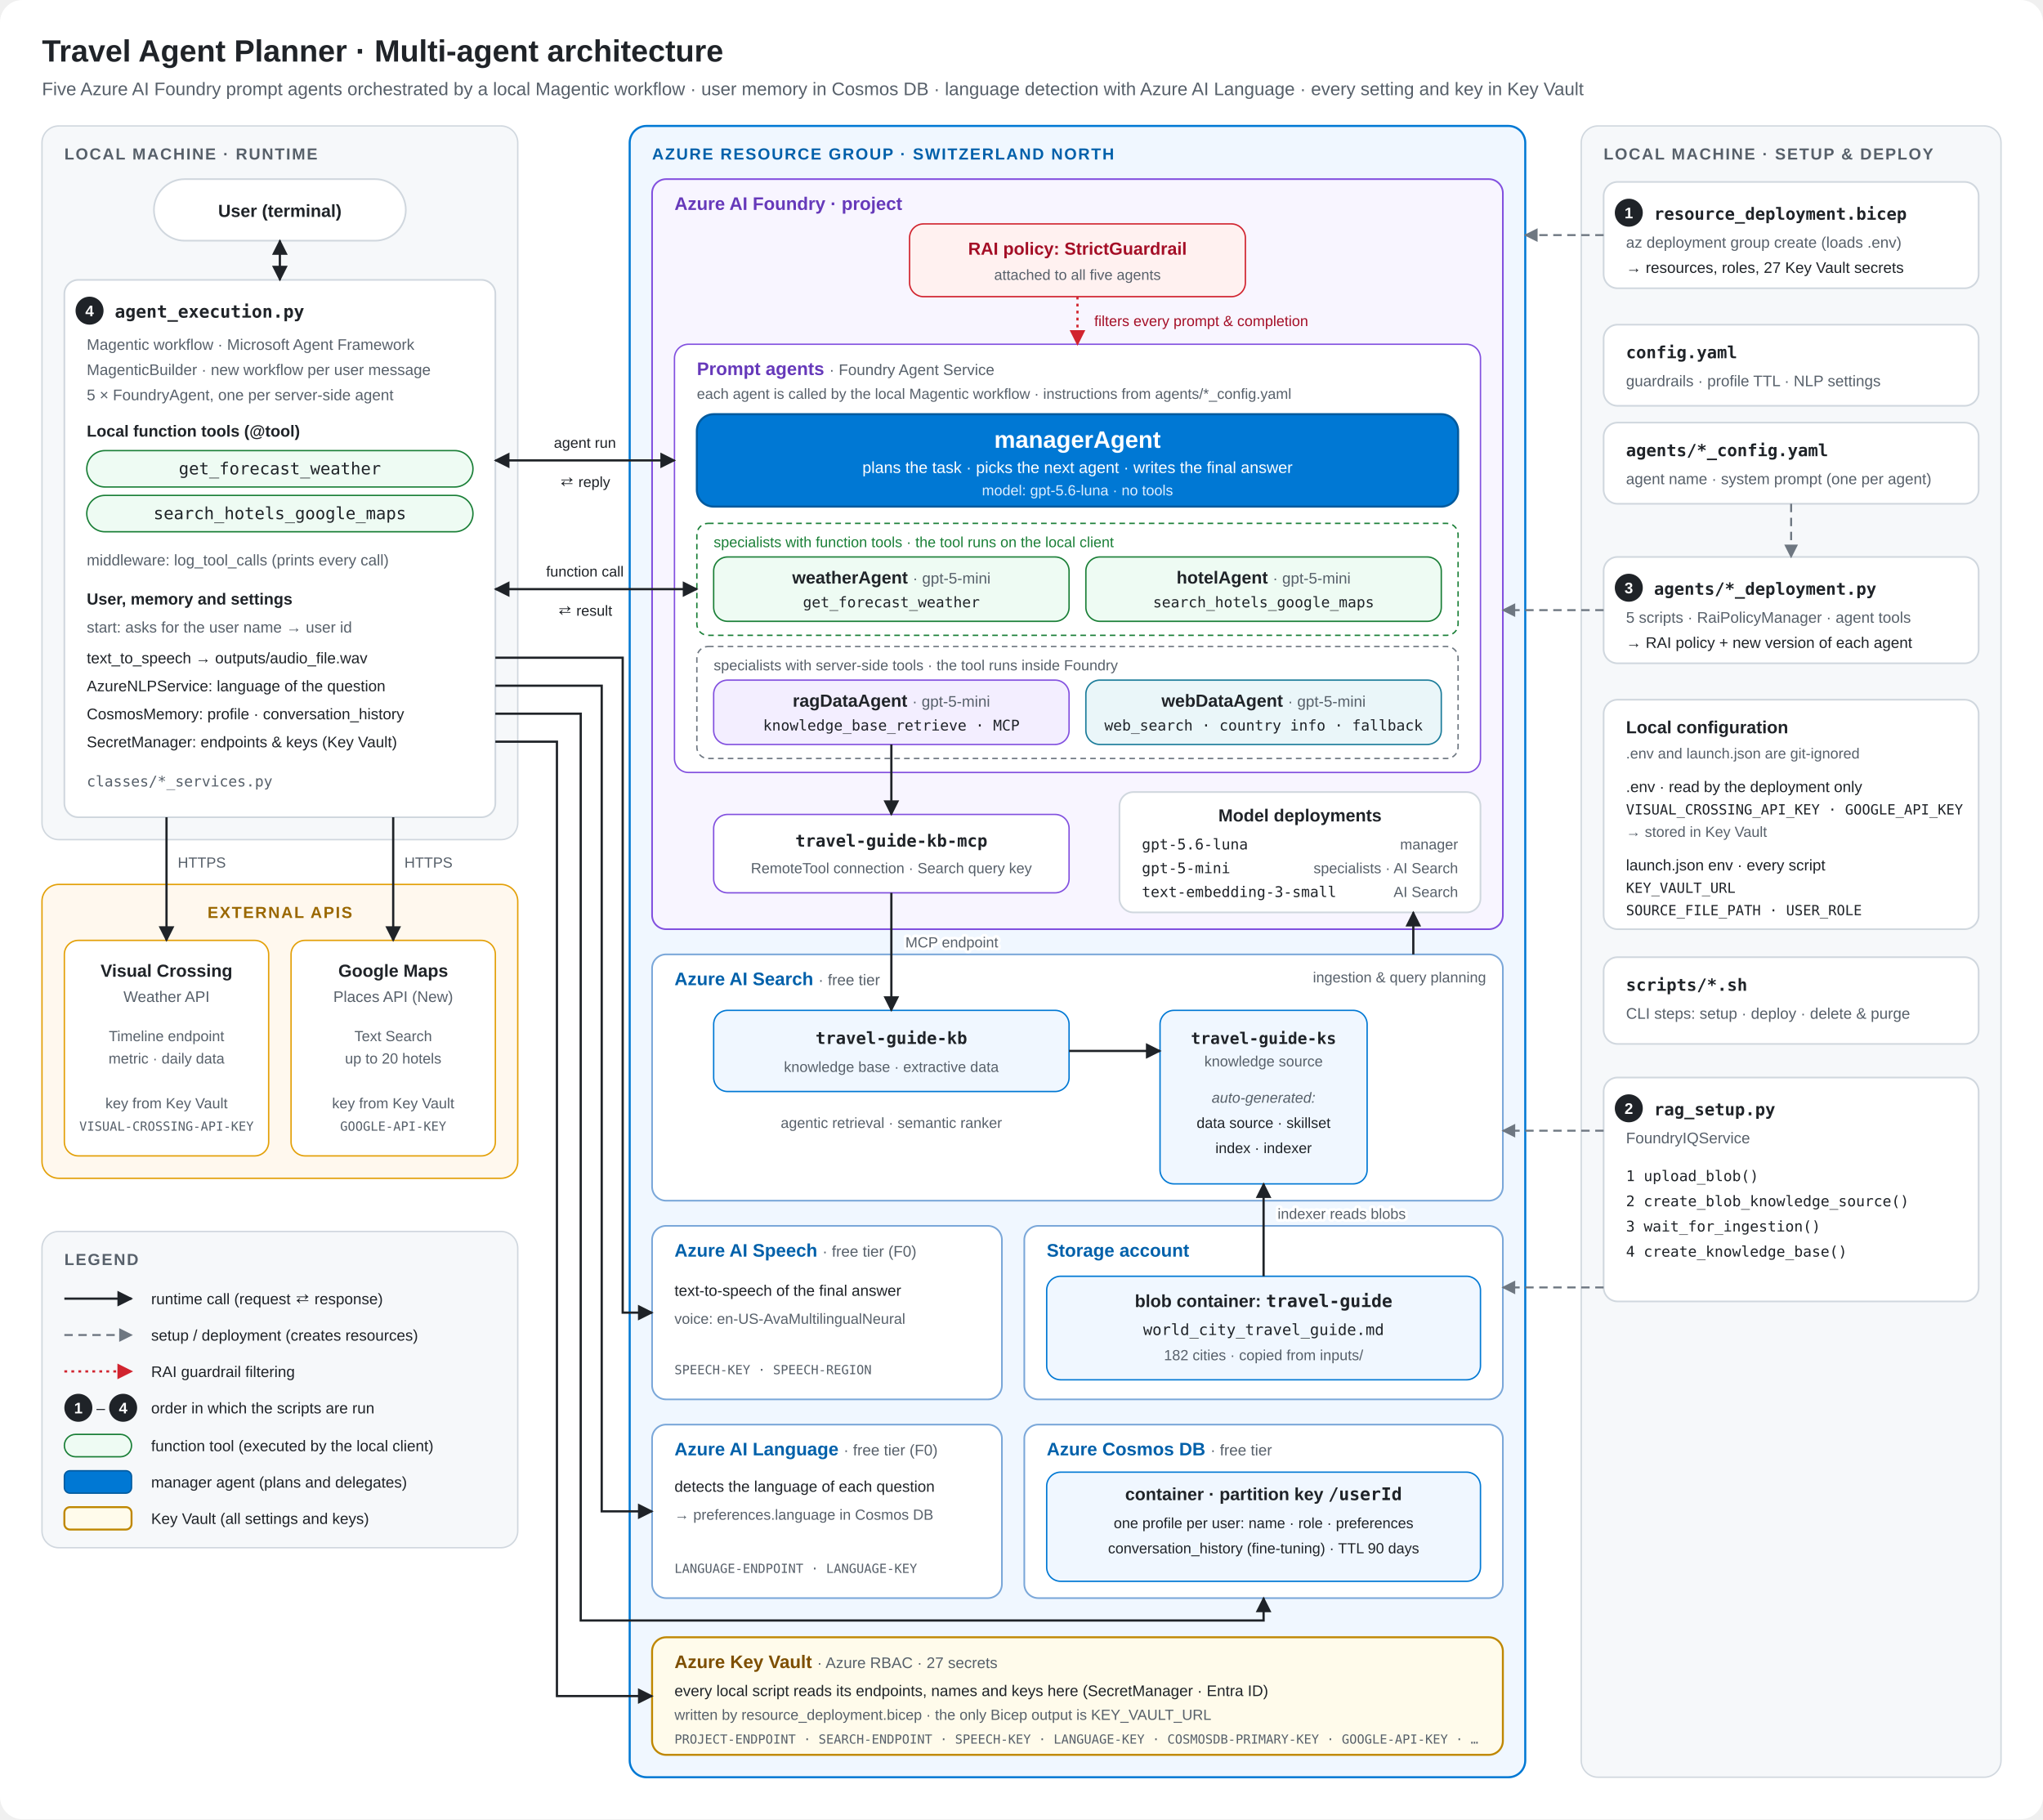
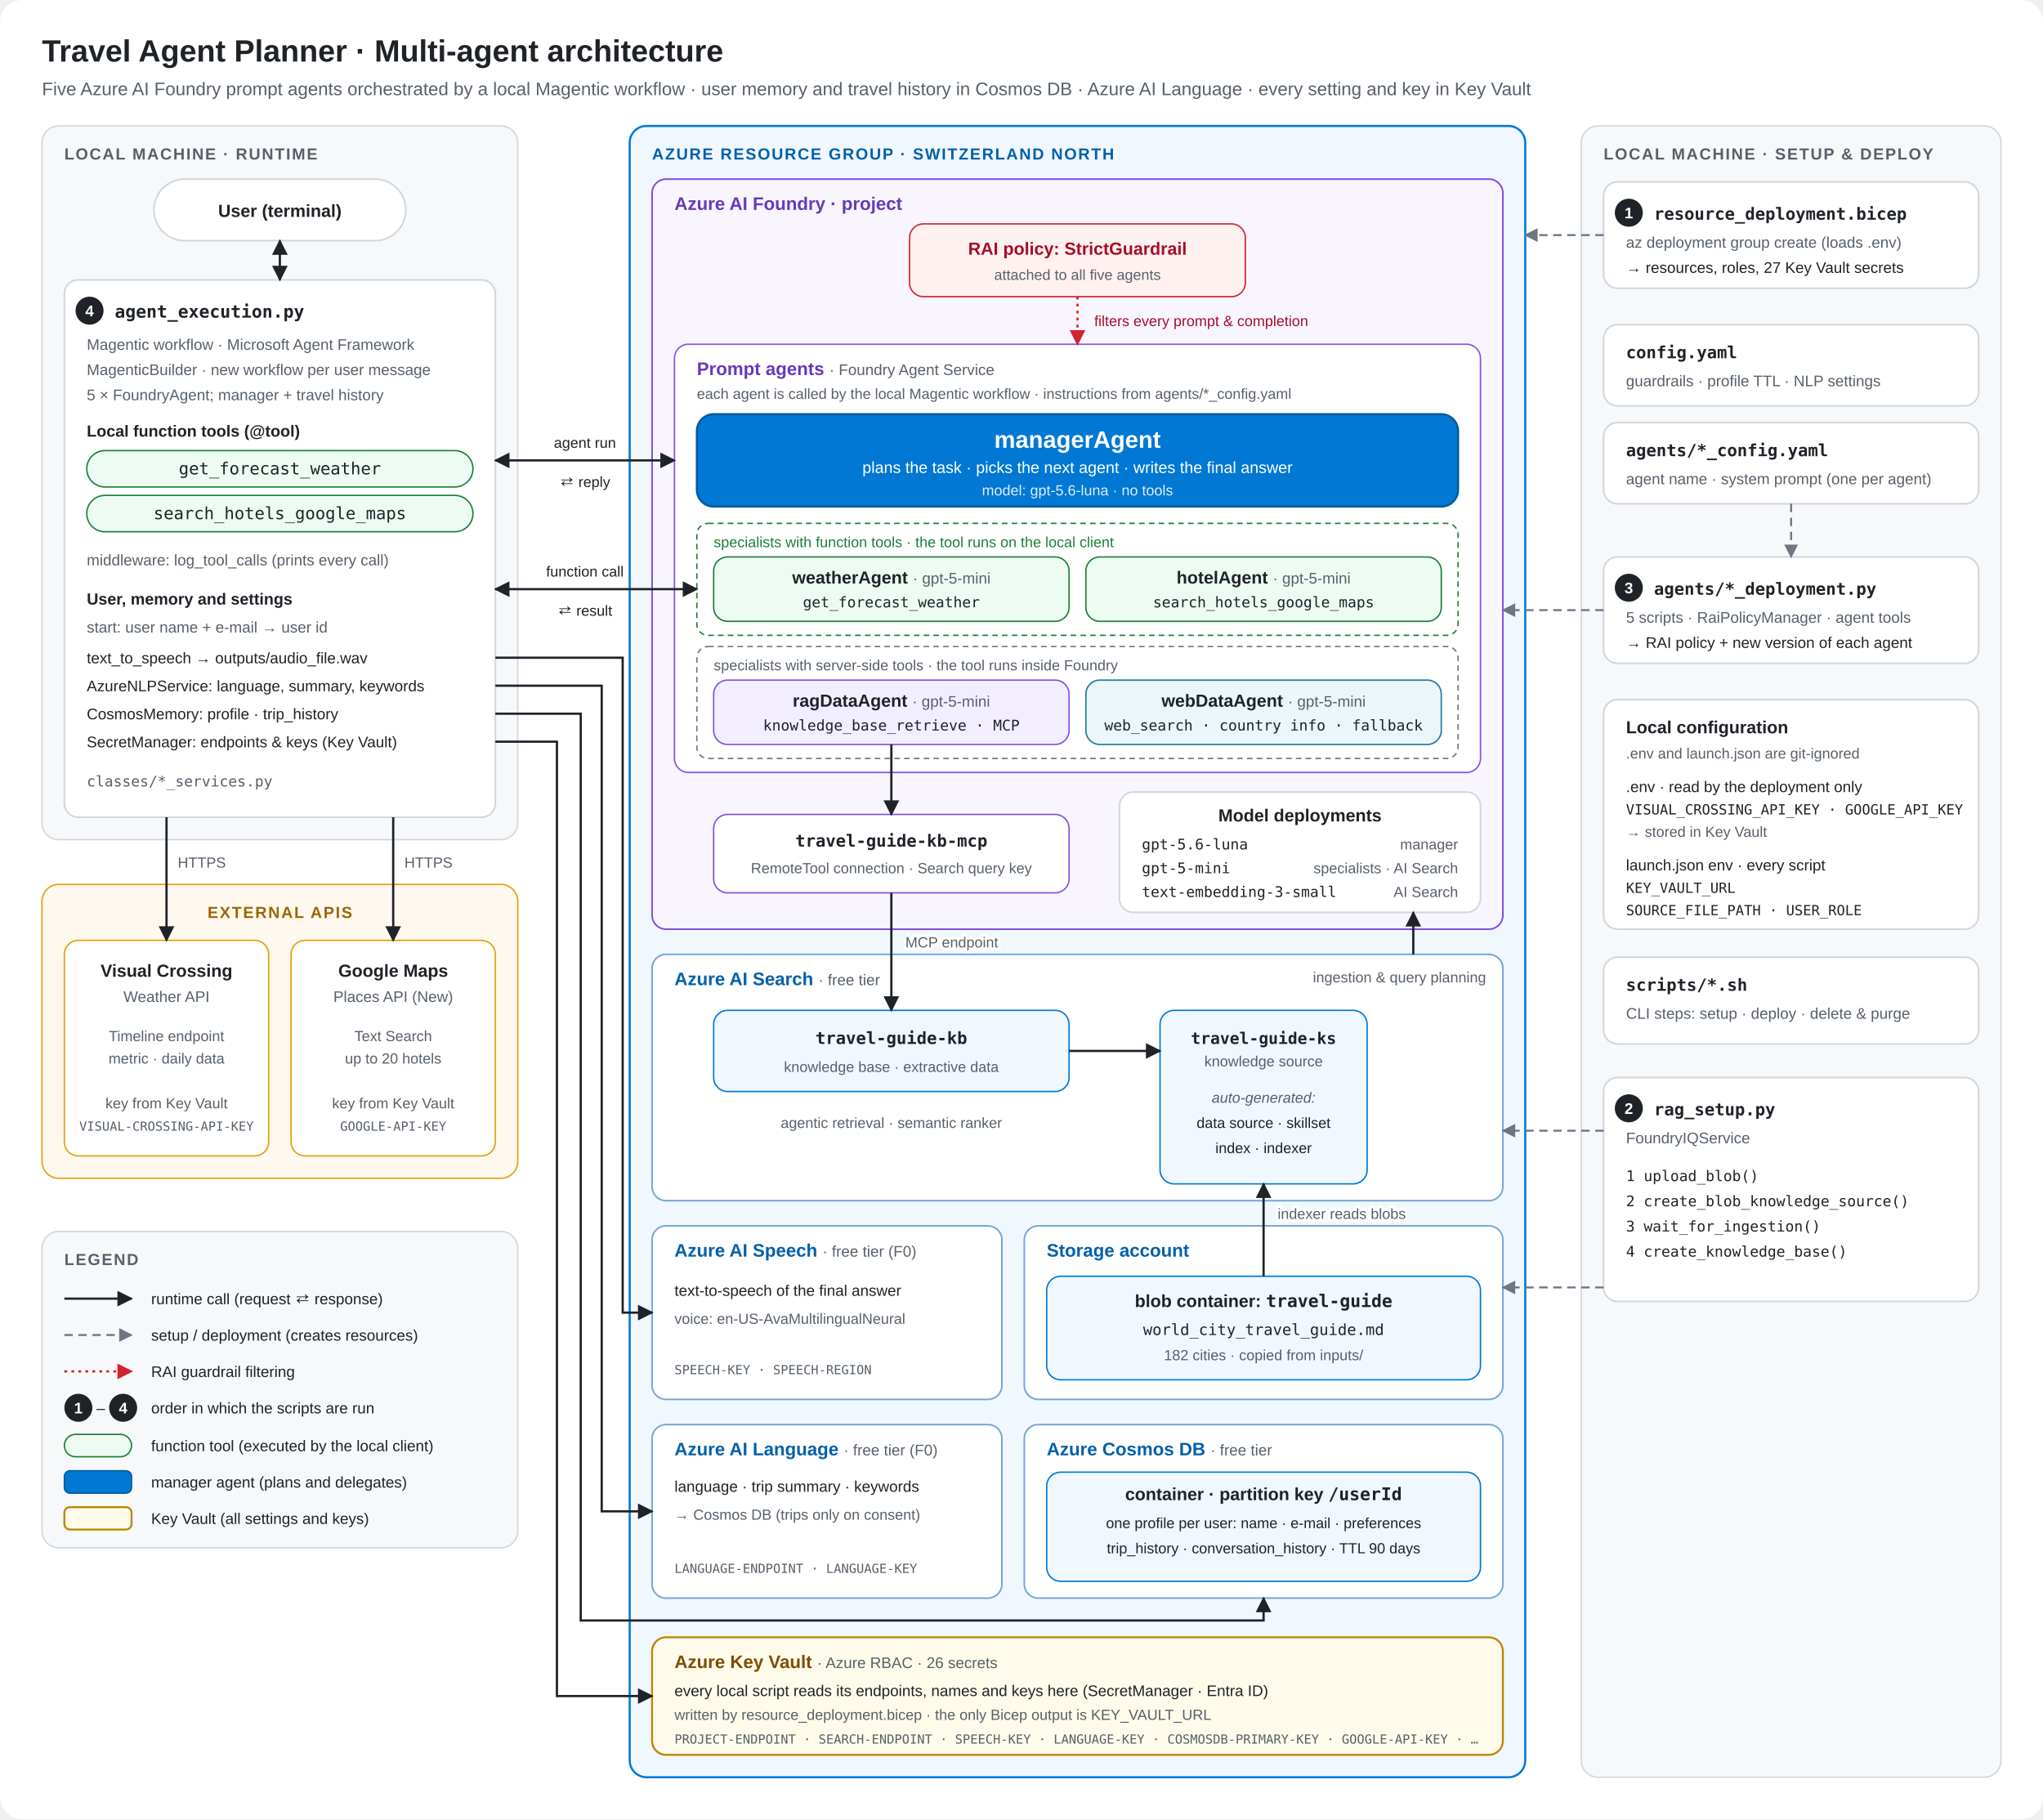
<svg xmlns="http://www.w3.org/2000/svg" width="1460" height="1300" viewBox="0 0 1460 1300" role="img" aria-labelledby="title desc">
  <style>
    text { font-family: "Segoe UI", -apple-system, "Helvetica Neue", Arial, sans-serif; fill: #1F2328; }
    .mono { font-family: Consolas, Menlo, "DejaVu Sans Mono", monospace; }
    .h1 { font-size: 22px; font-weight: 700; }
    .sub { font-size: 13px; fill: #57606A; }
    .zone { font-size: 11.5px; font-weight: 700; letter-spacing: 1px; fill: #57606A; }
    .zone-az { fill: #0060AA; }
    .group { font-size: 13px; font-weight: 700; }
    .t { font-size: 12.5px; font-weight: 700; }
    .s { font-size: 11px; fill: #57606A; }
    .xs { font-size: 10.5px; fill: #57606A; }
    .c { text-anchor: middle; }
    .e { text-anchor: end; }
    .halo { paint-order: stroke; stroke: #FFFFFF; stroke-width: 4px; stroke-linejoin: round; }
    .box { fill: #FFFFFF; stroke: #D0D7DE; stroke-width: 1.2; }
    .run { fill: none; stroke: #1F2328; stroke-width: 1.6; }
    .setup { fill: none; stroke: #6E7781; stroke-width: 1.4; stroke-dasharray: 6 4; }
    .guard { fill: none; stroke: #D1242F; stroke-width: 1.6; stroke-dasharray: 2 3; }
    .badge { fill: #1F2328; }
    .badge-t { font-size: 11px; font-weight: 700; fill: #FFFFFF; text-anchor: middle; }
    .fn { fill: #EEFBF3; stroke: #1A7F37; }
    .row { fill: none; stroke-width: 1; stroke-dasharray: 4 3; }
    .svc { fill: #FFFFFF; stroke: #7AA7D9; stroke-width: 1.2; }
    .inner { fill: #F0F7FF; stroke: #0078D4; }
    .kv { fill: #FFFBEB; stroke: #BF8700; stroke-width: 1.4; }
  </style>
  <defs>
    <marker id="a-run" viewBox="0 0 10 10" refX="9" refY="5" markerWidth="7" markerHeight="7" orient="auto-start-reverse">
      <path d="M0,0 L10,5 L0,10 z" fill="#1F2328" />
    </marker>
    <marker id="a-setup" viewBox="0 0 10 10" refX="9" refY="5" markerWidth="7" markerHeight="7" orient="auto-start-reverse">
      <path d="M0,0 L10,5 L0,10 z" fill="#6E7781" />
    </marker>
    <marker id="a-guard" viewBox="0 0 10 10" refX="9" refY="5" markerWidth="7" markerHeight="7" orient="auto-start-reverse">
      <path d="M0,0 L10,5 L0,10 z" fill="#D1242F" />
    </marker>
  </defs>
  <rect x="0" y="0" width="1460" height="1300" rx="16" fill="#FFFFFF" />
  <text x="30" y="44" class="h1">Travel Agent Planner · Multi-agent architecture</text>
-   <text x="30" y="68" class="sub">Five Azure AI Foundry prompt agents orchestrated by a local Magentic workflow · user memory in Cosmos DB · language detection with Azure AI Language · every setting and key in Key Vault</text>
+   <text x="30" y="68" class="sub">Five Azure AI Foundry prompt agents orchestrated by a local Magentic workflow · user memory and travel history in Cosmos DB · Azure AI Language · every setting and key in Key Vault</text>
  <rect x="30" y="90" width="340" height="510" rx="12" fill="#F6F8FA" stroke="#D0D7DE" />
  <text x="46" y="114" class="zone">LOCAL MACHINE · RUNTIME</text>
  <rect x="110" y="128" width="180" height="44" rx="22" class="box" />
  <text x="200" y="155" class="t c">User (terminal)</text>
  <rect x="46" y="200" width="308" height="384" rx="10" class="box" />
  <circle cx="64" cy="222" r="10" class="badge" />
  <text x="64" y="226" class="badge-t">4</text>
  <text x="82" y="227" class="t mono">agent_execution.py</text>
  <text x="62" y="250" class="s">Magentic workflow · Microsoft Agent Framework</text>
  <text x="62" y="268" class="s">MagenticBuilder · new workflow per user message</text>
-   <text x="62" y="286" class="s">5 × FoundryAgent, one per server-side agent</text>
+   <text x="62" y="286" class="s">5 × FoundryAgent; manager + travel history</text>
  <text x="62" y="312" class="t" style="font-size:11.5px">Local function tools (@tool)</text>
  <rect x="62" y="322" width="276" height="26" rx="13" class="fn" />
  <text x="200" y="339" class="mono c" style="font-size:12px">get_forecast_weather</text>
  <rect x="62" y="354" width="276" height="26" rx="13" class="fn" />
  <text x="200" y="371" class="mono c" style="font-size:12px">search_hotels_google_maps</text>
  <text x="62" y="404" class="s">middleware: log_tool_calls (prints every call)</text>
  <text x="62" y="432" class="t" style="font-size:11.5px">User, memory and settings</text>
-   <text x="62" y="452" class="s">start: asks for the user name → user id</text>
+   <text x="62" y="452" class="s">start: user name + e-mail → user id</text>
  <text x="62" y="474" class="s" style="fill:#1F2328">text_to_speech → outputs/audio_file.wav</text>
-   <text x="62" y="494" class="s" style="fill:#1F2328">AzureNLPService: language of the question</text>
-   <text x="62" y="514" class="s" style="fill:#1F2328">CosmosMemory: profile · conversation_history</text>
+   <text x="62" y="494" class="s" style="fill:#1F2328">AzureNLPService: language, summary, keywords</text>
+   <text x="62" y="514" class="s" style="fill:#1F2328">CosmosMemory: profile · trip_history</text>
  <text x="62" y="534" class="s" style="fill:#1F2328">SecretManager: endpoints &amp; keys (Key Vault)</text>
  <text x="62" y="562" class="xs mono">classes/*_services.py</text>
  <path d="M200,172 V200" class="run" marker-start="url(#a-run)" marker-end="url(#a-run)" />
  <rect x="30" y="632" width="340" height="210" rx="12" fill="#FFF8EE" stroke="#E3A008" />
  <text x="200" y="656" class="zone c" style="fill:#9A6700">EXTERNAL APIS</text>
  <rect x="46" y="672" width="146" height="154" rx="10" fill="#FFFFFF" stroke="#E3A008" />
  <text x="119" y="698" class="t c">Visual Crossing</text>
  <text x="119" y="716" class="s c">Weather API</text>
  <text x="119" y="744" class="xs c">Timeline endpoint</text>
  <text x="119" y="760" class="xs c">metric · daily data</text>
  <text x="119" y="792" class="xs c">key from Key Vault</text>
  <text x="119" y="808" class="mono c" style="font-size:9px;fill:#57606A">VISUAL-CROSSING-API-KEY</text>
  <rect x="208" y="672" width="146" height="154" rx="10" fill="#FFFFFF" stroke="#E3A008" />
  <text x="281" y="698" class="t c">Google Maps</text>
  <text x="281" y="716" class="s c">Places API (New)</text>
  <text x="281" y="744" class="xs c">Text Search</text>
  <text x="281" y="760" class="xs c">up to 20 hotels</text>
  <text x="281" y="792" class="xs c">key from Key Vault</text>
  <text x="281" y="808" class="mono c" style="font-size:9px;fill:#57606A">GOOGLE-API-KEY</text>
  <path d="M119,584 V672" class="run" marker-end="url(#a-run)" />
  <path d="M281,584 V672" class="run" marker-end="url(#a-run)" />
  <text x="127" y="620" class="xs halo">HTTPS</text>
  <text x="289" y="620" class="xs halo">HTTPS</text>
  <rect x="30" y="880" width="340" height="226" rx="12" fill="#F6F8FA" stroke="#D0D7DE" />
  <text x="46" y="904" class="zone">LEGEND</text>
  <path d="M46,928 H94" class="run" marker-end="url(#a-run)" />
  <text x="108" y="932" class="s" style="fill:#1F2328">runtime call (request ⇄ response)</text>
  <path d="M46,954 H94" class="setup" marker-end="url(#a-setup)" />
  <text x="108" y="958" class="s" style="fill:#1F2328">setup / deployment (creates resources)</text>
  <path d="M46,980 H94" class="guard" marker-end="url(#a-guard)" />
  <text x="108" y="984" class="s" style="fill:#1F2328">RAI guardrail filtering</text>
  <circle cx="56" cy="1006" r="10" class="badge" />
  <text x="56" y="1010" class="badge-t">1</text>
  <circle cx="88" cy="1006" r="10" class="badge" />
  <text x="88" y="1010" class="badge-t">4</text>
  <text x="72" y="1010" class="s c" style="fill:#1F2328">–</text>
  <text x="108" y="1010" class="s" style="fill:#1F2328">order in which the scripts are run</text>
  <rect x="46" y="1025" width="48" height="16" rx="8" class="fn" />
  <text x="108" y="1037" class="s" style="fill:#1F2328">function tool (executed by the local client)</text>
  <rect x="46" y="1051" width="48" height="16" rx="4" fill="#0078D4" stroke="#005A9E" />
  <text x="108" y="1063" class="s" style="fill:#1F2328">manager agent (plans and delegates)</text>
  <rect x="46" y="1077" width="48" height="16" rx="4" class="kv" />
  <text x="108" y="1089" class="s" style="fill:#1F2328">Key Vault (all settings and keys)</text>
  <rect x="450" y="90" width="640" height="1180" rx="12" fill="#F0F7FF" stroke="#0078D4" stroke-width="1.5" />
  <text x="466" y="114" class="zone zone-az">AZURE RESOURCE GROUP · SWITZERLAND NORTH</text>
  <rect x="466" y="128" width="608" height="536" rx="10" fill="#F8F5FF" stroke="#8250DF" stroke-width="1.2" />
  <text x="482" y="150" class="group" style="fill:#6639BA">Azure AI Foundry · project</text>
  <rect x="650" y="160" width="240" height="52" rx="10" fill="#FFF1F0" stroke="#D1242F" />
  <text x="770" y="182" class="t c" style="fill:#A40E26">RAI policy: StrictGuardrail</text>
  <text x="770" y="200" class="xs c">attached to all five agents</text>
  <rect x="482" y="246" width="576" height="306" rx="10" fill="#FFFFFF" stroke="#8250DF" />
  <text x="498" y="268" class="group" style="fill:#6639BA">Prompt agents <tspan class="s" style="font-weight:400">· Foundry Agent Service</tspan>
  </text>
  <text x="498" y="285" class="xs">each agent is called by the local Magentic workflow · instructions from agents/*_config.yaml</text>
  <rect x="498" y="296" width="544" height="66" rx="12" fill="#0078D4" stroke="#005A9E" stroke-width="1.5" />
  <text x="770" y="320" class="c" style="font-size:17px;font-weight:700;fill:#FFFFFF">managerAgent</text>
  <text x="770" y="338" class="c" style="font-size:11.5px;fill:#FFFFFF">plans the task · picks the next agent · writes the final answer</text>
  <text x="770" y="354" class="c" style="font-size:10.5px;fill:#DDEEFF">model: gpt-5.6-luna · no tools</text>
  <rect x="498" y="374" width="544" height="80" rx="8" class="row" stroke="#1A7F37" />
  <text x="510" y="391" class="xs" style="fill:#1A7F37">specialists with function tools · the tool runs on the local client</text>
  <rect x="510" y="398" width="254" height="46" rx="10" class="fn" />
  <text x="637" y="417" class="t c">weatherAgent <tspan class="s" style="font-weight:400">· gpt-5-mini</tspan>
  </text>
  <text x="637" y="434" class="mono c" style="font-size:10.5px">get_forecast_weather</text>
  <rect x="776" y="398" width="254" height="46" rx="10" class="fn" />
  <text x="903" y="417" class="t c">hotelAgent <tspan class="s" style="font-weight:400">· gpt-5-mini</tspan>
  </text>
  <text x="903" y="434" class="mono c" style="font-size:10.5px">search_hotels_google_maps</text>
  <rect x="498" y="462" width="544" height="80" rx="8" class="row" stroke="#6E7781" />
  <text x="510" y="479" class="xs">specialists with server-side tools · the tool runs inside Foundry</text>
  <rect x="510" y="486" width="254" height="46" rx="10" fill="#F3EEFF" stroke="#8250DF" />
  <text x="637" y="505" class="t c">ragDataAgent <tspan class="s" style="font-weight:400">· gpt-5-mini</tspan>
  </text>
  <text x="637" y="522" class="mono c" style="font-size:10.5px">knowledge_base_retrieve · MCP</text>
  <rect x="776" y="486" width="254" height="46" rx="10" fill="#EAF6F9" stroke="#1B7C9A" />
  <text x="903" y="505" class="t c">webDataAgent <tspan class="s" style="font-weight:400">· gpt-5-mini</tspan>
  </text>
  <text x="903" y="522" class="mono c" style="font-size:10.5px">web_search · country info · fallback</text>
  <rect x="510" y="582" width="254" height="56" rx="10" fill="#FFFFFF" stroke="#8250DF" />
  <text x="637" y="605" class="t mono c" style="font-size:12px">travel-guide-kb-mcp</text>
  <text x="637" y="624" class="xs c">RemoteTool connection · Search query key</text>
  <rect x="800" y="566" width="258" height="86" rx="10" class="box" />
  <text x="929" y="587" class="t c">Model deployments</text>
  <text x="816" y="607" class="mono" style="font-size:10.5px">gpt-5.6-luna</text>
  <text x="1042" y="607" class="xs e">manager</text>
  <text x="816" y="624" class="mono" style="font-size:10.5px">gpt-5-mini</text>
  <text x="1042" y="624" class="xs e">specialists · AI Search</text>
  <text x="816" y="641" class="mono" style="font-size:10.5px">text-embedding-3-small</text>
  <text x="1042" y="641" class="xs e">AI Search</text>
  <rect x="466" y="682" width="608" height="176" rx="10" class="svc" />
  <text x="482" y="704" class="group" style="fill:#0060AA">Azure AI Search <tspan class="s" style="font-weight:400">· free tier</tspan>
  </text>
  <rect x="510" y="722" width="254" height="58" rx="10" class="inner" />
  <text x="637" y="746" class="t mono c" style="font-size:12px">travel-guide-kb</text>
  <text x="637" y="766" class="xs c">knowledge base · extractive data</text>
  <text x="637" y="806" class="xs c">agentic retrieval · semantic ranker</text>
  <rect x="829" y="722" width="148" height="124" rx="10" class="inner" />
  <text x="903" y="746" class="t mono c" style="font-size:11.5px">travel-guide-ks</text>
  <text x="903" y="762" class="xs c">knowledge source</text>
  <text x="903" y="788" class="xs c" style="font-style:italic">auto-generated:</text>
  <text x="903" y="806" class="xs c" style="fill:#1F2328">data source · skillset</text>
  <text x="903" y="824" class="xs c" style="fill:#1F2328">index · indexer</text>
  <rect x="466" y="876" width="250" height="124" rx="10" class="svc" />
  <text x="482" y="898" class="group" style="fill:#0060AA">Azure AI Speech <tspan class="s" style="font-weight:400">· free tier (F0)</tspan>
  </text>
  <text x="482" y="926" class="s" style="fill:#1F2328">text-to-speech of the final answer</text>
  <text x="482" y="946" class="xs">voice: en-US-AvaMultilingualNeural</text>
  <text x="482" y="982" class="mono" style="font-size:9px;fill:#57606A">SPEECH-KEY · SPEECH-REGION</text>
  <rect x="732" y="876" width="342" height="124" rx="10" class="svc" />
  <text x="748" y="898" class="group" style="fill:#0060AA">Storage account</text>
  <rect x="748" y="912" width="310" height="74" rx="10" class="inner" />
  <text x="903" y="934" class="t c">blob container: <tspan class="mono">travel-guide</tspan>
  </text>
  <text x="903" y="954" class="mono c" style="font-size:11px">world_city_travel_guide.md</text>
  <text x="903" y="972" class="xs c">182 cities · copied from inputs/</text>
  <rect x="466" y="1018" width="250" height="124" rx="10" class="svc" />
  <text x="482" y="1040" class="group" style="fill:#0060AA">Azure AI Language <tspan class="s" style="font-weight:400">· free tier (F0)</tspan>
  </text>
-   <text x="482" y="1066" class="s" style="fill:#1F2328">detects the language of each question</text>
-   <text x="482" y="1086" class="xs">→ preferences.language in Cosmos DB</text>
+   <text x="482" y="1066" class="s" style="fill:#1F2328">language · trip summary · keywords</text>
+   <text x="482" y="1086" class="xs">→ Cosmos DB (trips only on consent)</text>
  <text x="482" y="1124" class="mono" style="font-size:9px;fill:#57606A">LANGUAGE-ENDPOINT · LANGUAGE-KEY</text>
  <rect x="732" y="1018" width="342" height="124" rx="10" class="svc" />
  <text x="748" y="1040" class="group" style="fill:#0060AA">Azure Cosmos DB <tspan class="s" style="font-weight:400">· free tier</tspan>
  </text>
  <rect x="748" y="1052" width="310" height="78" rx="10" class="inner" />
  <text x="903" y="1072" class="t c">container · partition key <tspan class="mono">/userId</tspan>
  </text>
-   <text x="903" y="1092" class="xs c" style="fill:#1F2328">one profile per user: name · role · preferences</text>
-   <text x="903" y="1110" class="xs c" style="fill:#1F2328">conversation_history (fine-tuning) · TTL 90 days</text>
+   <text x="903" y="1092" class="xs c" style="fill:#1F2328">one profile per user: name · e-mail · preferences</text>
+   <text x="903" y="1110" class="xs c" style="fill:#1F2328">trip_history · conversation_history · TTL 90 days</text>
  <rect x="466" y="1170" width="608" height="84" rx="10" class="kv" />
-   <text x="482" y="1192" class="group" style="fill:#7D4E00">Azure Key Vault <tspan class="s" style="font-weight:400">· Azure RBAC · 27 secrets</tspan>
+   <text x="482" y="1192" class="group" style="fill:#7D4E00">Azure Key Vault <tspan class="s" style="font-weight:400">· Azure RBAC · 26 secrets</tspan>
  </text>
  <text x="482" y="1212" class="s" style="fill:#1F2328">every local script reads its endpoints, names and keys here (SecretManager · Entra ID)</text>
  <text x="482" y="1229" class="xs">written by resource_deployment.bicep · the only Bicep output is KEY_VAULT_URL</text>
  <text x="482" y="1246" class="mono" style="font-size:9px;fill:#57606A">PROJECT-ENDPOINT · SEARCH-ENDPOINT · SPEECH-KEY · LANGUAGE-KEY · COSMOSDB-PRIMARY-KEY · GOOGLE-API-KEY · …</text>
  <path d="M354,329 H482" class="run" marker-start="url(#a-run)" marker-end="url(#a-run)" />
  <text x="418" y="320" class="xs c halo" style="fill:#1F2328">agent run</text>
  <text x="418" y="348" class="xs c halo" style="fill:#1F2328">⇄ reply</text>
  <path d="M354,421 H498" class="run" marker-start="url(#a-run)" marker-end="url(#a-run)" />
  <text x="418" y="412" class="xs c halo" style="fill:#1F2328">function call</text>
  <text x="418" y="440" class="xs c halo" style="fill:#1F2328">⇄ result</text>
  <path d="M354,470 H445 V938 H466" class="run" marker-end="url(#a-run)" />
  <path d="M354,490 H430 V1080 H466" class="run" marker-end="url(#a-run)" />
  <path d="M354,510 H415 V1158 H903 V1142" class="run" marker-end="url(#a-run)" />
  <path d="M354,530 H398 V1212 H466" class="run" marker-end="url(#a-run)" />
  <path d="M637,532 V582" class="run" marker-end="url(#a-run)" />
  <path d="M637,638 V722" class="run" marker-end="url(#a-run)" />
  <text x="647" y="677" class="xs halo">MCP endpoint</text>
  <path d="M764,751 H829" class="run" marker-end="url(#a-run)" />
  <path d="M1010,682 V652" class="run" marker-end="url(#a-run)" />
  <text x="1062" y="702" class="xs e">ingestion &amp; query planning</text>
  <path d="M903,912 V846" class="run" marker-end="url(#a-run)" />
  <text x="913" y="871" class="xs halo">indexer reads blobs</text>
  <path d="M770,212 V246" class="guard" marker-end="url(#a-guard)" />
  <text x="782" y="233" class="xs" style="fill:#A40E26">filters every prompt &amp; completion</text>
  <rect x="1130" y="90" width="300" height="1180" rx="12" fill="#F6F8FA" stroke="#D0D7DE" />
  <text x="1146" y="114" class="zone">LOCAL MACHINE · SETUP &amp; DEPLOY</text>
  <rect x="1146" y="130" width="268" height="76" rx="10" class="box" />
  <circle cx="1164" cy="152" r="10" class="badge" />
  <text x="1164" y="156" class="badge-t">1</text>
  <text x="1182" y="157" class="t mono" style="font-size:12px">resource_deployment.bicep</text>
  <text x="1162" y="177" class="s">az deployment group create (loads .env)</text>
  <text x="1162" y="195" class="s" style="fill:#1F2328">→ resources, roles, 27 Key Vault secrets</text>
  <rect x="1146" y="232" width="268" height="58" rx="10" class="box" />
  <text x="1162" y="256" class="t mono" style="font-size:12px">config.yaml</text>
  <text x="1162" y="276" class="s">guardrails · profile TTL · NLP settings</text>
  <rect x="1146" y="302" width="268" height="58" rx="10" class="box" />
  <text x="1162" y="326" class="t mono" style="font-size:12px">agents/*_config.yaml</text>
  <text x="1162" y="346" class="s">agent name · system prompt (one per agent)</text>
  <rect x="1146" y="398" width="268" height="76" rx="10" class="box" />
  <circle cx="1164" cy="420" r="10" class="badge" />
  <text x="1164" y="424" class="badge-t">3</text>
  <text x="1182" y="425" class="t mono" style="font-size:12px">agents/*_deployment.py</text>
  <text x="1162" y="445" class="s">5 scripts · RaiPolicyManager · agent tools</text>
  <text x="1162" y="463" class="s" style="fill:#1F2328">→ RAI policy + new version of each agent</text>
  <rect x="1146" y="500" width="268" height="164" rx="10" class="box" />
  <text x="1162" y="524" class="t">Local configuration</text>
  <text x="1162" y="542" class="xs">.env and launch.json are git-ignored</text>
  <text x="1162" y="566" class="s" style="fill:#1F2328">.env · read by the deployment only</text>
  <text x="1162" y="582" class="mono" style="font-size:10px">VISUAL_CROSSING_API_KEY · GOOGLE_API_KEY</text>
  <text x="1162" y="598" class="xs">→ stored in Key Vault</text>
  <text x="1162" y="622" class="s" style="fill:#1F2328">launch.json env · every script</text>
  <text x="1162" y="638" class="mono" style="font-size:10px">KEY_VAULT_URL</text>
  <text x="1162" y="654" class="mono" style="font-size:10px">SOURCE_FILE_PATH · USER_ROLE</text>
  <rect x="1146" y="684" width="268" height="62" rx="10" class="box" />
  <text x="1162" y="708" class="t mono" style="font-size:12px">scripts/*.sh</text>
  <text x="1162" y="728" class="s">CLI steps: setup · deploy · delete &amp; purge</text>
  <rect x="1146" y="770" width="268" height="160" rx="10" class="box" />
  <circle cx="1164" cy="792" r="10" class="badge" />
  <text x="1164" y="796" class="badge-t">2</text>
  <text x="1182" y="797" class="t mono" style="font-size:12px">rag_setup.py</text>
  <text x="1162" y="817" class="s">FoundryIQService</text>
  <text x="1162" y="844" class="mono" style="font-size:10.5px">1 upload_blob()</text>
  <text x="1162" y="862" class="mono" style="font-size:10.5px">2 create_blob_knowledge_source()</text>
  <text x="1162" y="880" class="mono" style="font-size:10.5px">3 wait_for_ingestion()</text>
  <text x="1162" y="898" class="mono" style="font-size:10.5px">4 create_knowledge_base()</text>
  <path d="M1146,168 H1090" class="setup" marker-end="url(#a-setup)" />
  <path d="M1280,360 V398" class="setup" marker-end="url(#a-setup)" />
  <path d="M1146,436 H1074" class="setup" marker-end="url(#a-setup)" />
  <path d="M1146,808 H1074" class="setup" marker-end="url(#a-setup)" />
  <path d="M1146,920 H1074" class="setup" marker-end="url(#a-setup)" />
</svg>
